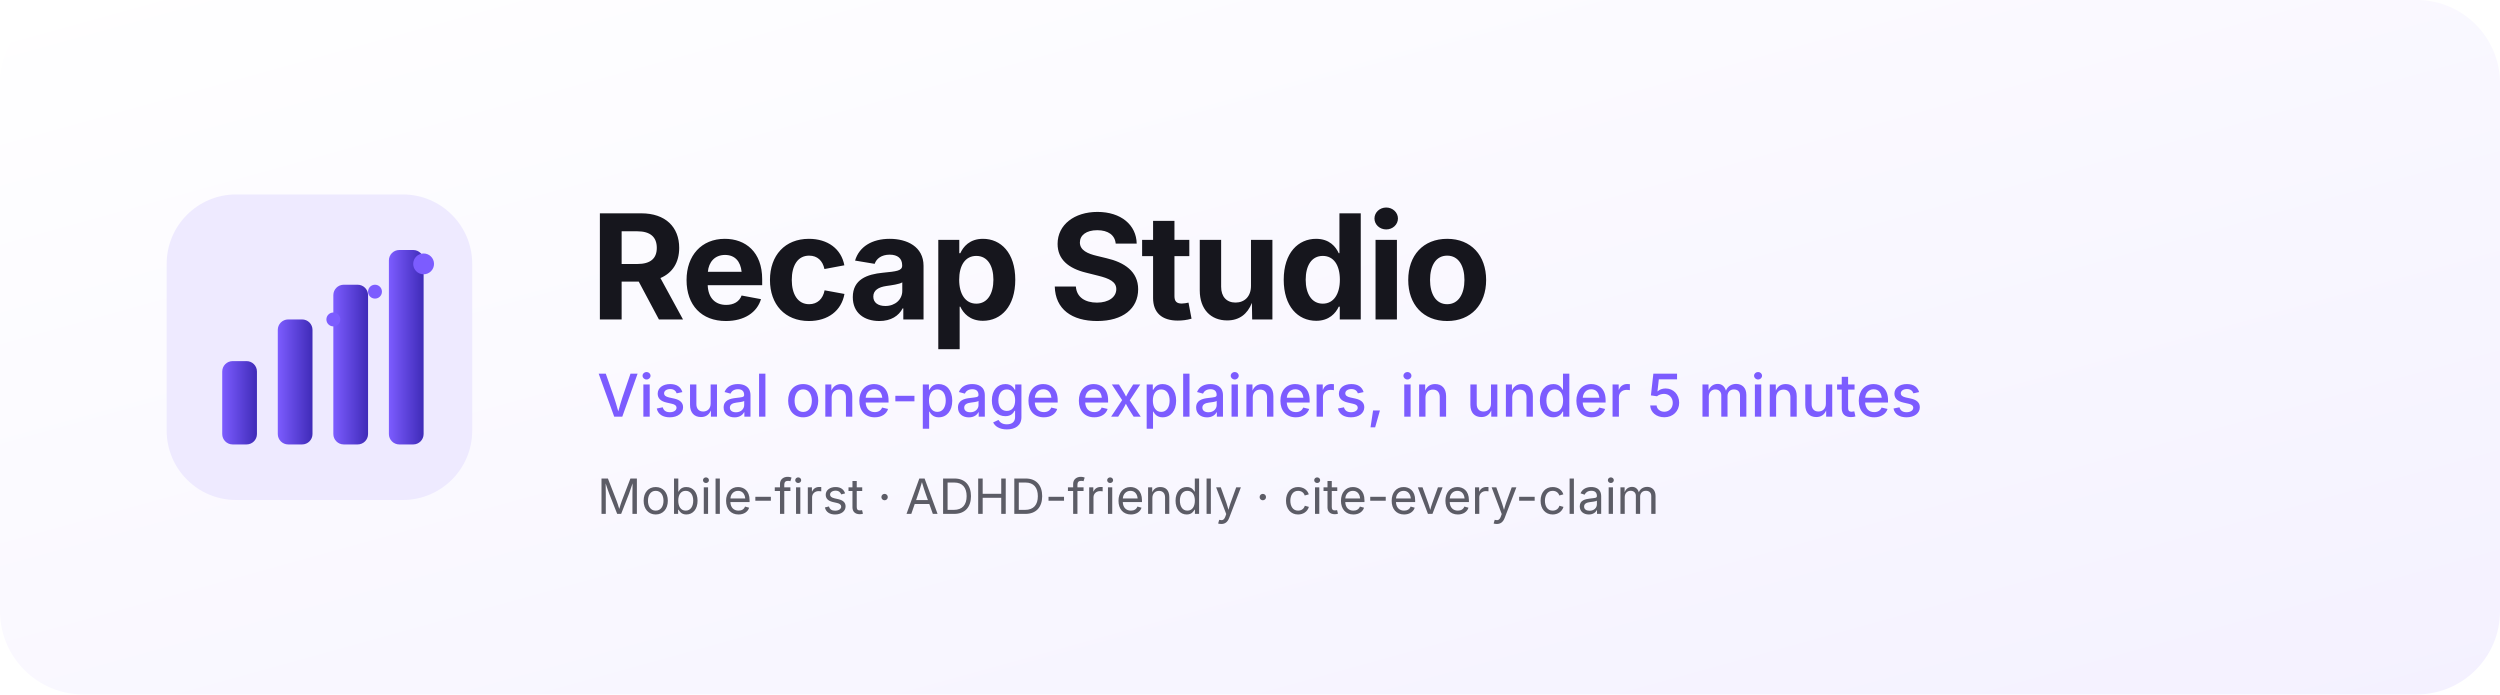
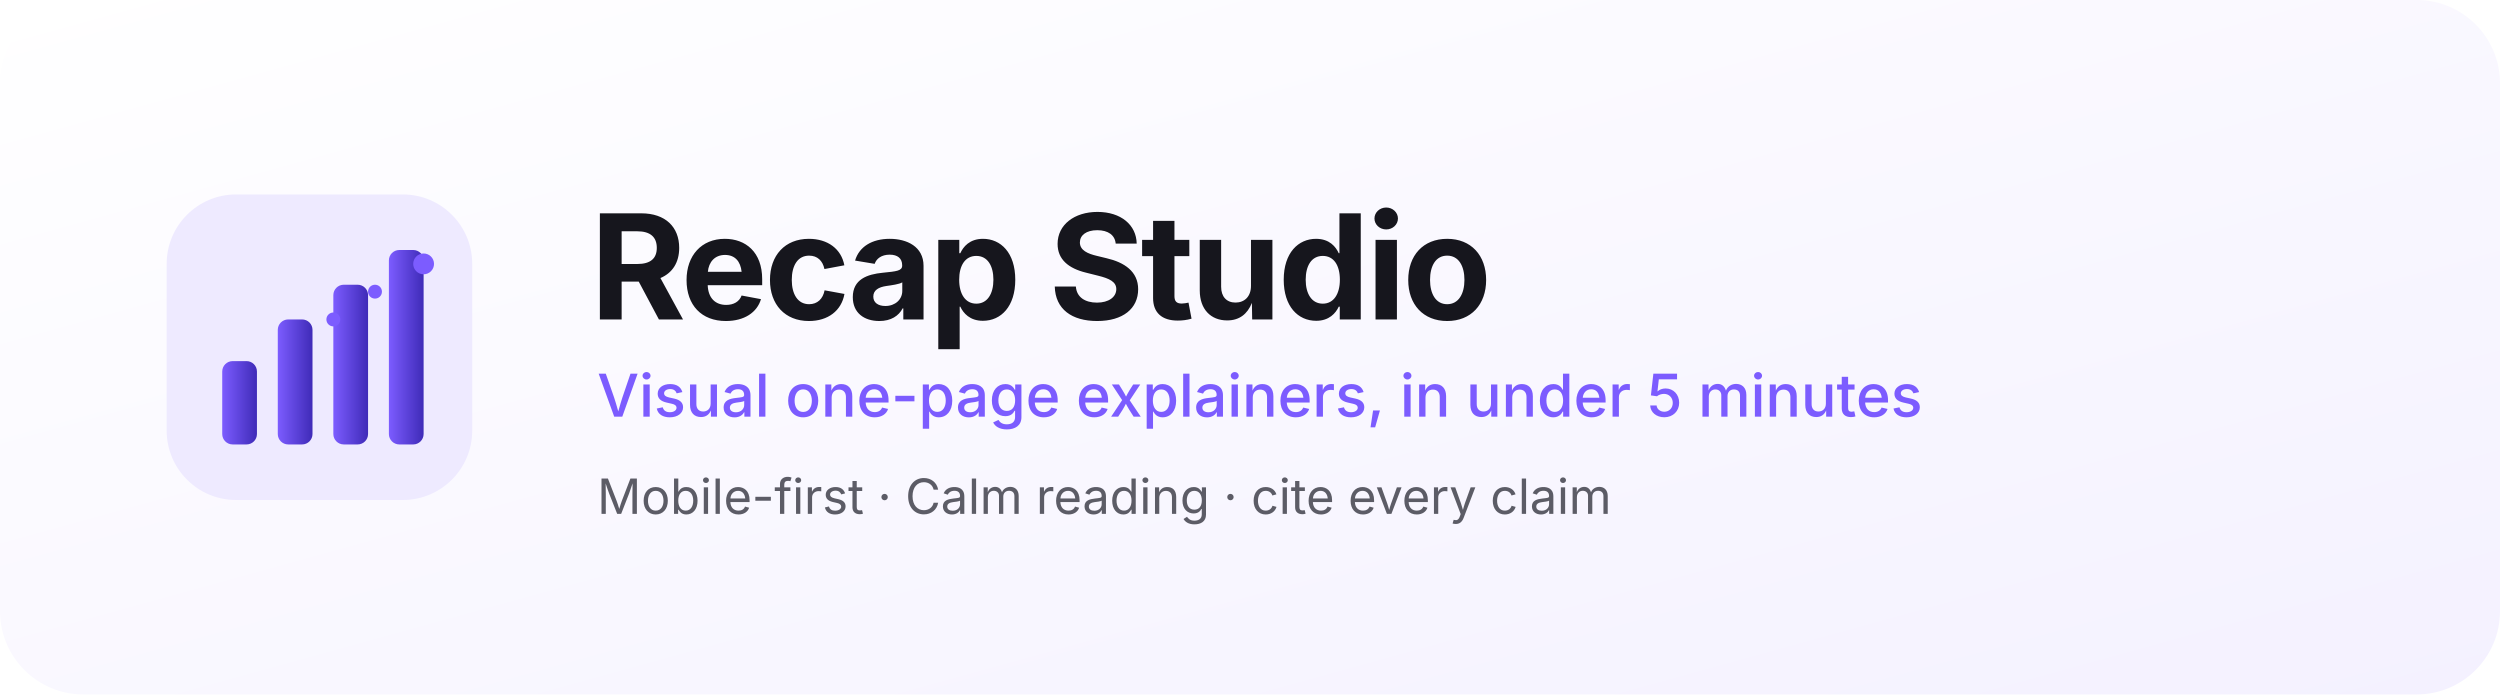
<svg xmlns="http://www.w3.org/2000/svg" viewBox="0 0 720 200" role="img" aria-label="Recap Studio">
  <defs>
    <linearGradient id="rs-light-bg" x1="0" x2="1" y1="0" y2="1">
      <stop offset="0%" stop-color="#FFFFFF" />
      <stop offset="100%" stop-color="#F4F1FF" />
    </linearGradient>
    <linearGradient id="rs-light-ink" x1="0" x2="1">
      <stop offset="0%" stop-color="#7C5CFF" />
      <stop offset="100%" stop-color="#3F2BB8" />
    </linearGradient>
    <style>
      @keyframes rs-shimmer { 0%,100% { opacity:.6 } 50% { opacity:1 } }
      @keyframes rs-rise   { 0%,100% { transform: translateY(0) } 50% { transform: translateY(-4px) } }
      @keyframes rs-fade   { 0%,100% { opacity:.85 } 50% { opacity:1 } }
      .rs-bg     { animation: rs-shimmer 6s cubic-bezier(.4,0,.2,1) infinite; }
      .rs-bar    { transform-origin: bottom; animation: rs-rise 3.4s cubic-bezier(.4,0,.2,1) infinite; }
      .rs-bar-2  { animation-delay: .3s; }
      .rs-bar-3  { animation-delay: .6s; }
      .rs-bar-4  { animation-delay: .9s; }
      .rs-spark  { animation: rs-fade 2.8s cubic-bezier(.4,0,.2,1) infinite; }
      .rs-spark-2{ animation-delay: .4s; }
      .rs-spark-3{ animation-delay: .8s; }
    </style>
  </defs>
  <rect class="rs-bg" width="720" height="200" rx="24" fill="url(#rs-light-bg)" />
  <g transform="translate(48, 56)">
    <rect width="88" height="88" rx="20" fill="#EEEAFF" />
    <g transform="translate(16, 16)">
      <rect class="rs-bar" x="0" y="32" width="10" height="24" rx="3" fill="url(#rs-light-ink)" />
      <rect class="rs-bar rs-bar-2" x="16" y="20" width="10" height="36" rx="3" fill="url(#rs-light-ink)" />
      <rect class="rs-bar rs-bar-3" x="32" y="10" width="10" height="46" rx="3" fill="url(#rs-light-ink)" />
      <rect class="rs-bar rs-bar-4" x="48" y="0" width="10" height="56" rx="3" fill="url(#rs-light-ink)" />
      <circle class="rs-spark" cx="58" cy="4" r="3" fill="#7C5CFF" />
      <circle class="rs-spark rs-spark-2" cx="44" cy="12" r="2" fill="#7C5CFF" />
      <circle class="rs-spark rs-spark-3" cx="32" cy="20" r="2" fill="#7C5CFF" />
    </g>
  </g>
  <g font-family="system-ui,-apple-system,Segoe UI,sans-serif" fill="#16161D">
    <text x="170" y="92" font-size="42" font-weight="700" letter-spacing="-1">Recap Studio</text>
    <text x="172" y="120" font-size="17" font-weight="500" fill="#7C5CFF">Visual one-page explainers, in under 5 minutes</text>
-     <text x="172" y="148" font-size="14" fill="#5C5C66">Mobile-first · ADHD-friendly · cite-every-claim</text>
+     <text x="172" y="148" font-size="14" fill="#5C5C66">Mobile-first · Calm reading · cite every claim</text>
  </g>
</svg>
